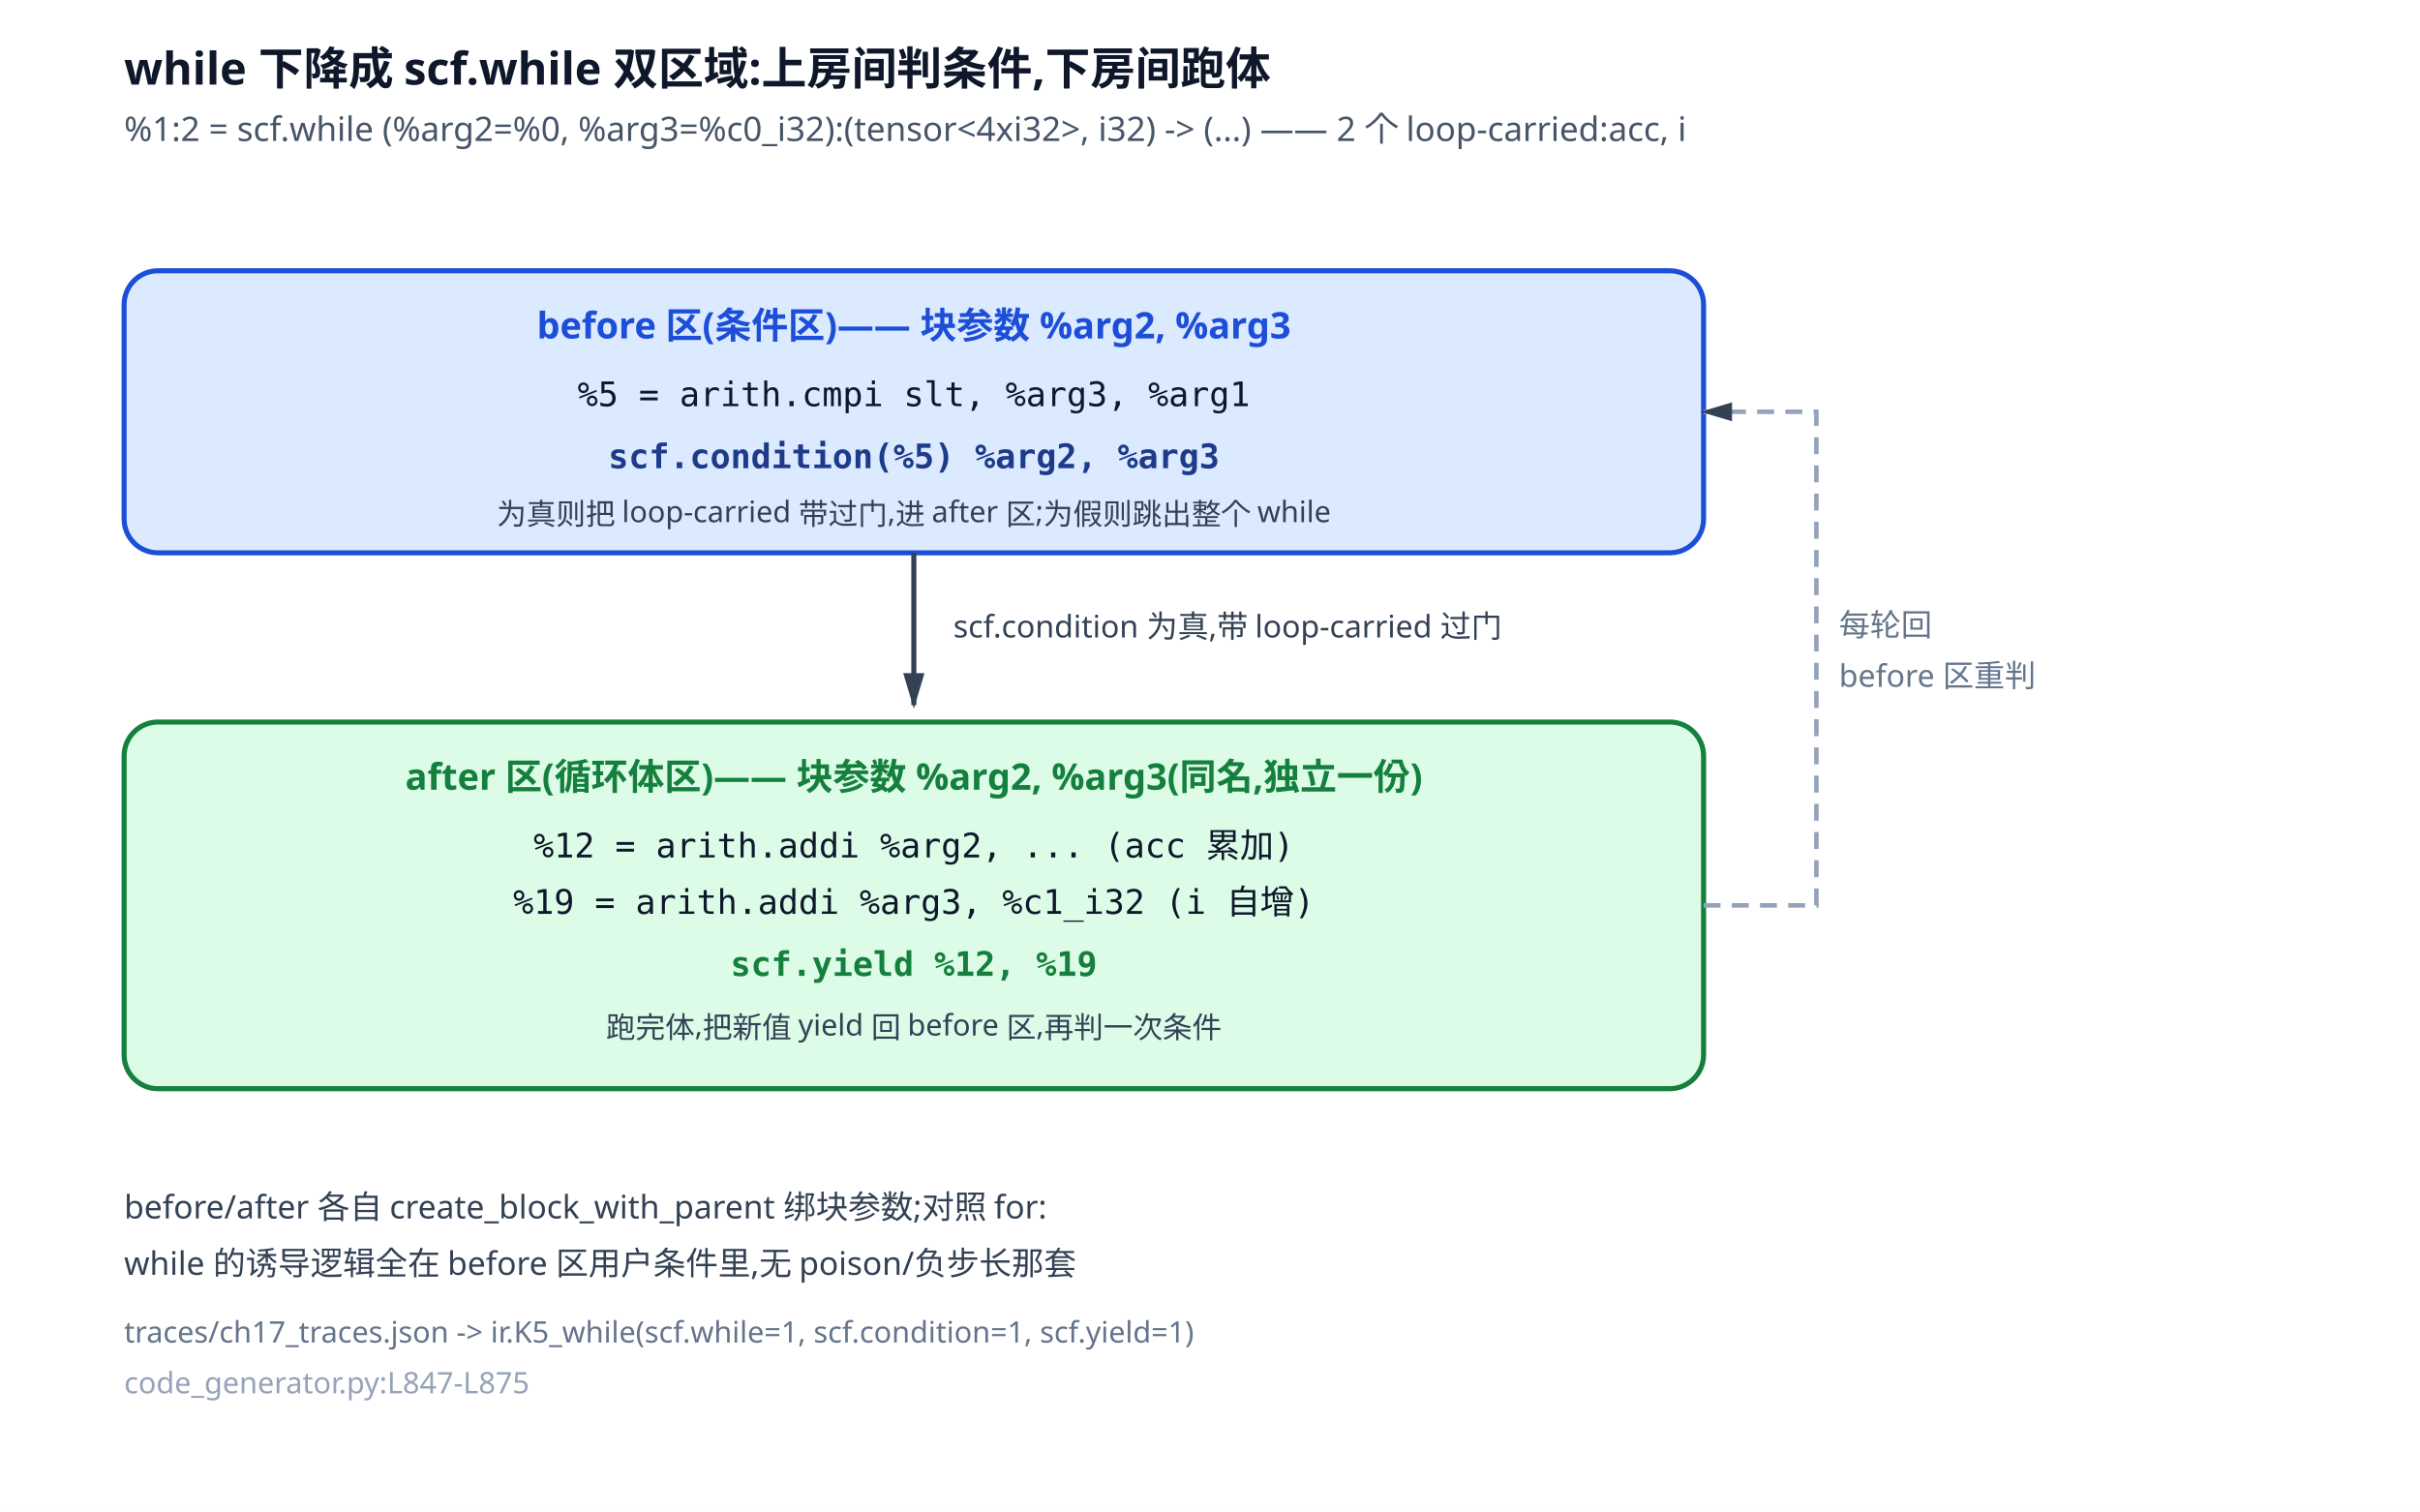
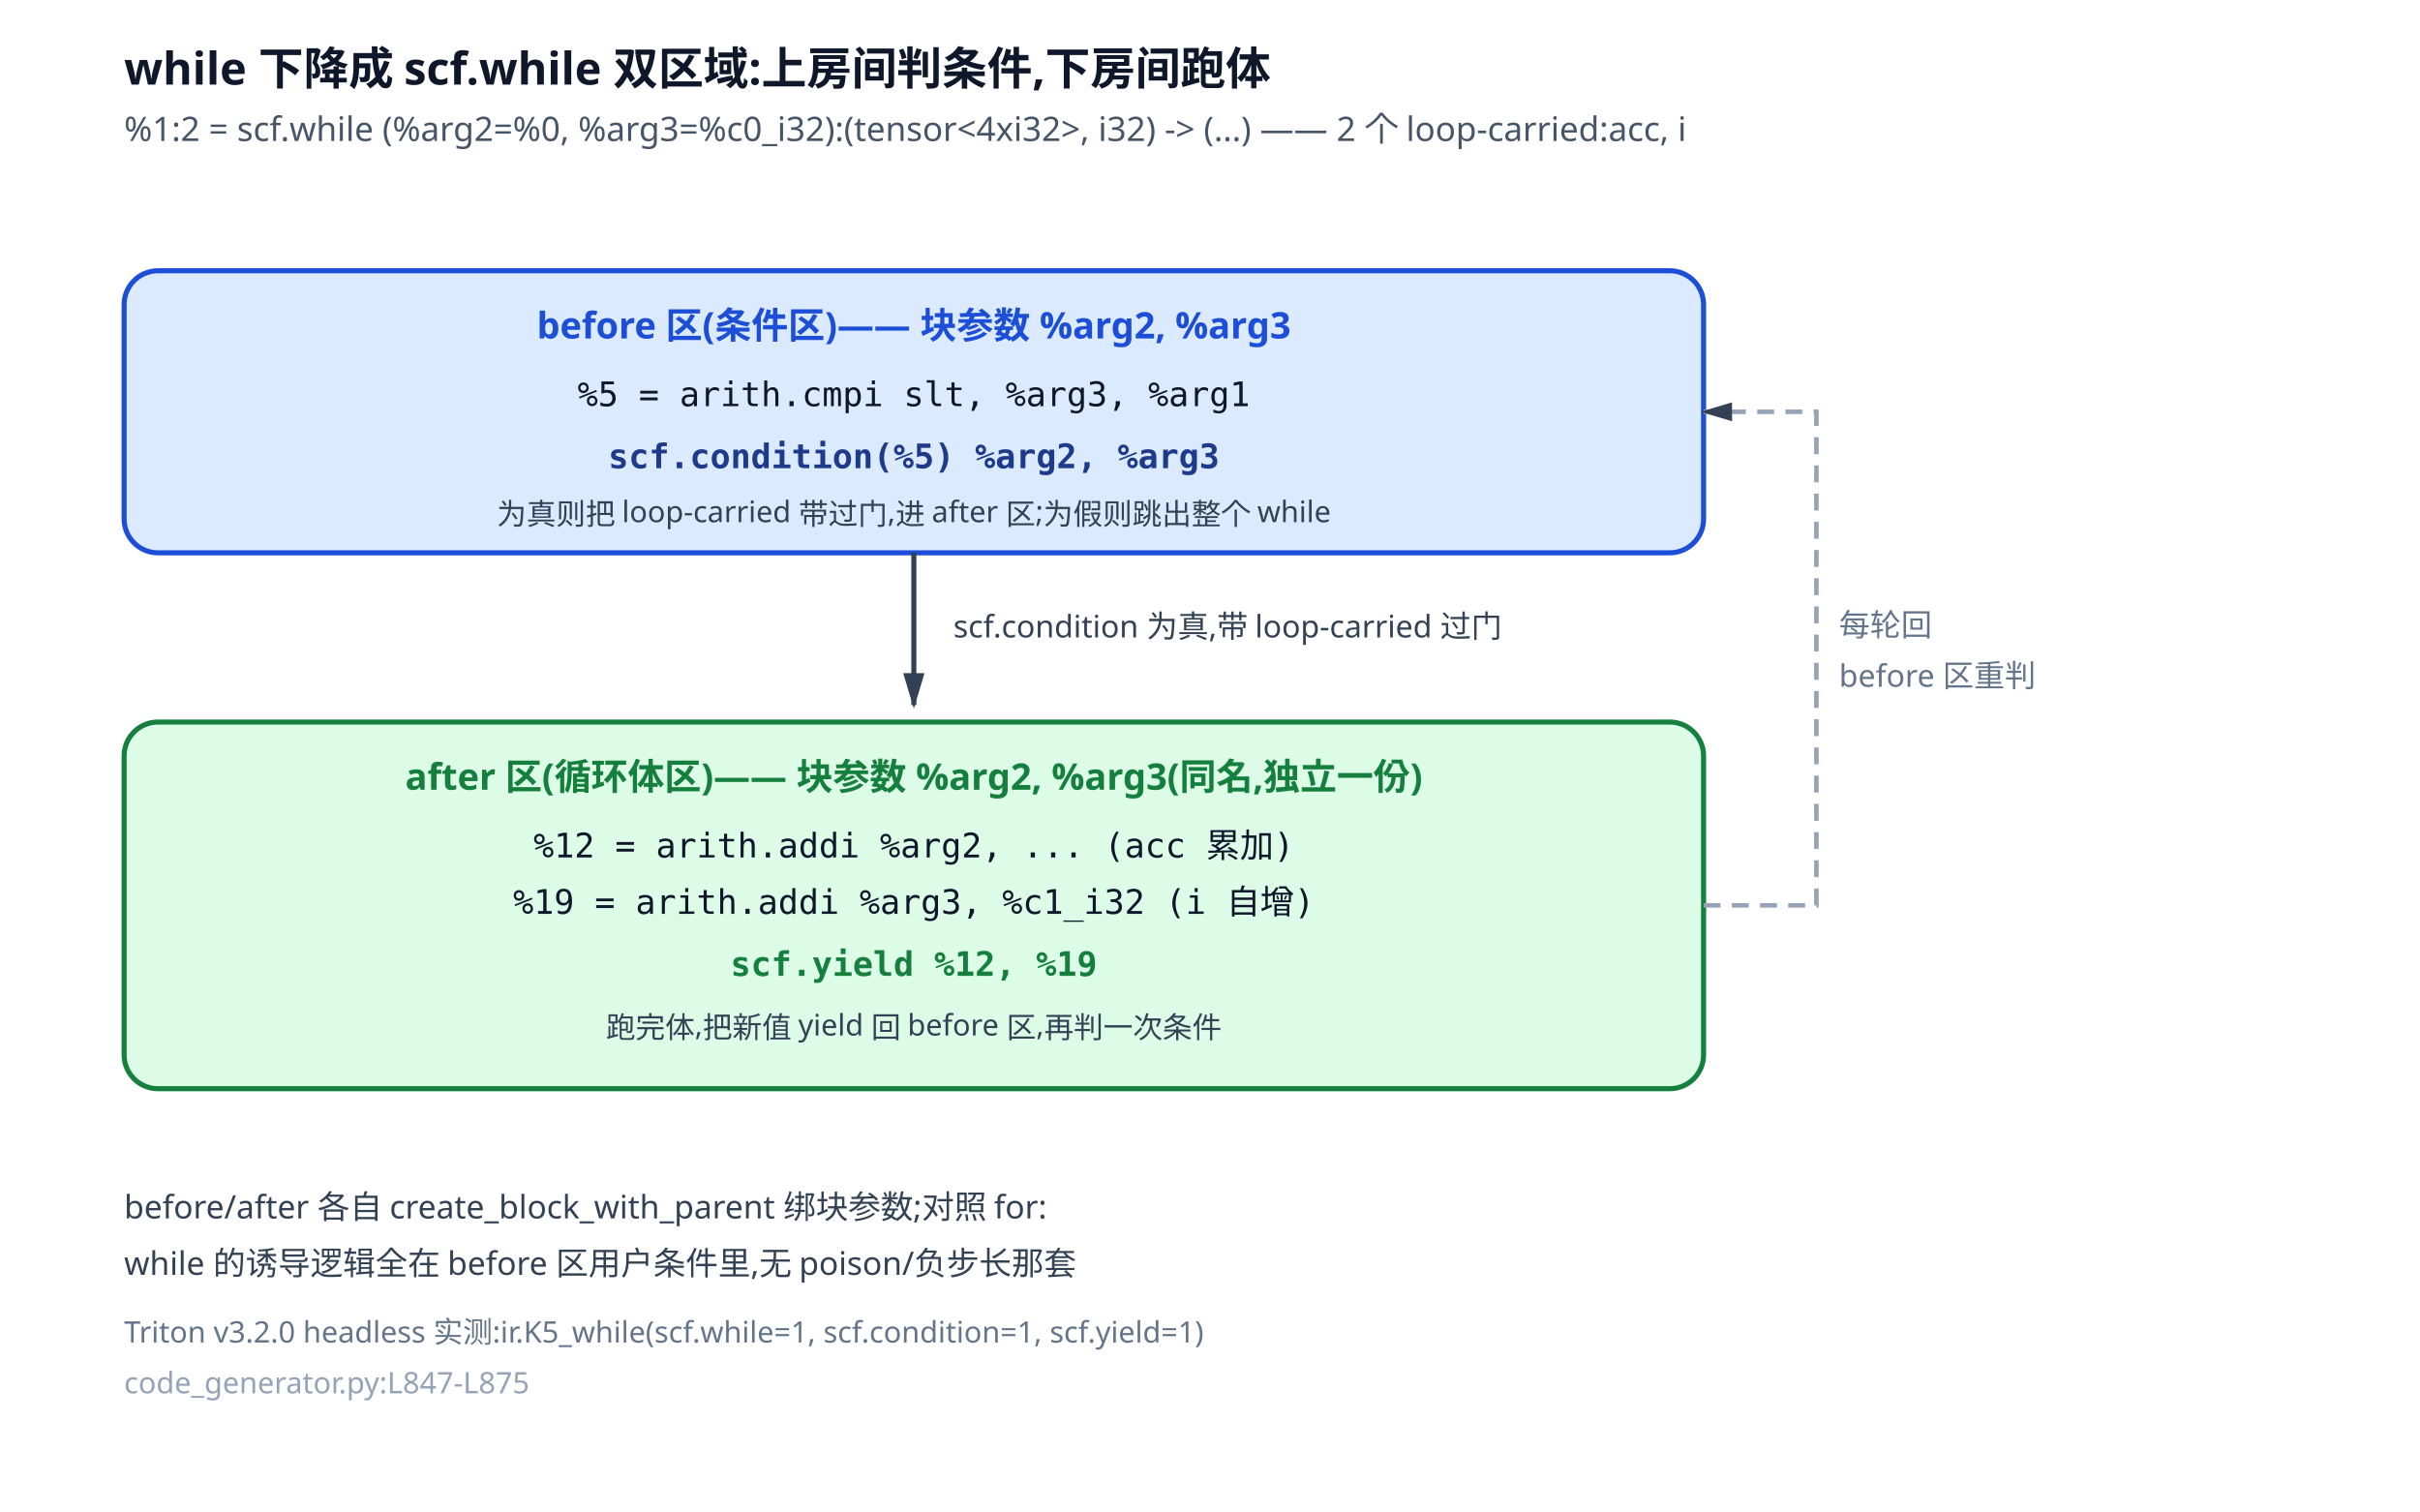
<svg xmlns="http://www.w3.org/2000/svg" viewBox="0 0 858 536">
  <defs>
    <marker id="a" viewBox="0 0 10 6" refX="9" refY="3" markerWidth="7" markerHeight="5" orient="auto">
      <path d="M0,0 L10,3 L0,6 Z" fill="#334155" />
    </marker>
  </defs>
  <rect width="858" height="536" fill="white" />
  <text x="44" y="30" font-family="sans-serif" font-size="16" font-weight="bold" fill="#0f172a">while 下降成 scf.while 双区域:上房间判条件,下房间跑体</text>
  <text x="44" y="50" font-family="sans-serif" font-size="12" fill="#475569">%1:2 = scf.while (%arg2=%0, %arg3=%c0_i32):(tensor&lt;4xi32&gt;, i32) -&gt; (...)  —— 2 个 loop-carried:acc, i</text>
  <rect x="44" y="96" width="560" height="100" rx="12" fill="#dbeafe" stroke="#1d4ed8" stroke-width="1.8" />
  <text x="324.0" y="120" text-anchor="middle" font-family="sans-serif" font-size="13" font-weight="bold" fill="#1d4ed8">before 区(条件区)—— 块参数 %arg2, %arg3</text>
  <text x="324.0" y="144" text-anchor="middle" font-family="monospace" font-size="12" fill="#0f172a">%5 = arith.cmpi slt, %arg3, %arg1</text>
  <text x="324.0" y="166" text-anchor="middle" font-family="monospace" font-size="12" font-weight="bold" fill="#1e3a8a">scf.condition(%5) %arg2, %arg3</text>
  <text x="324.0" y="186" text-anchor="middle" font-family="sans-serif" font-size="10.5" fill="#334155">为真则把 loop-carried 带过门,进 after 区;为假则跳出整个 while</text>
  <line x1="324.0" y1="196" x2="324.0" y2="250" stroke="#334155" stroke-width="1.8" marker-end="url(#a)" />
  <text x="338.0" y="226.0" font-family="sans-serif" font-size="11" fill="#334155">scf.condition 为真,带 loop-carried 过门</text>
  <rect x="44" y="256" width="560" height="130" rx="12" fill="#dcfce7" stroke="#15803d" stroke-width="1.8" />
  <text x="324.0" y="280" text-anchor="middle" font-family="sans-serif" font-size="13" font-weight="bold" fill="#15803d">after 区(循环体区)—— 块参数 %arg2, %arg3(同名,独立一份)</text>
  <text x="324.0" y="304" text-anchor="middle" font-family="monospace" font-size="12" fill="#0f172a">%12 = arith.addi %arg2, ...   (acc 累加)</text>
  <text x="324.0" y="324" text-anchor="middle" font-family="monospace" font-size="12" fill="#0f172a">%19 = arith.addi %arg3, %c1_i32   (i 自增)</text>
  <text x="324.0" y="346" text-anchor="middle" font-family="monospace" font-size="12" font-weight="bold" fill="#15803d">scf.yield %12, %19</text>
  <text x="324.0" y="368" text-anchor="middle" font-family="sans-serif" font-size="10.5" fill="#334155">跑完体,把新值 yield 回 before 区,再判一次条件</text>
  <path d="M 604,321.0 L 644,321.0 L 644,146.0 L 604,146.0" fill="none" stroke="#94a3b8" stroke-width="1.6" stroke-dasharray="6,4" marker-end="url(#a)" />
  <text x="652" y="225.5" font-family="sans-serif" font-size="11" fill="#64748b">每轮回</text>
  <text x="652" y="243.5" font-family="sans-serif" font-size="11" fill="#64748b">before 区重判</text>
  <text x="44" y="432" font-family="sans-serif" font-size="11.5" fill="#334155">before/after 各自 create_block_with_parent 绑块参数;对照 for:</text>
  <text x="44" y="452" font-family="sans-serif" font-size="11.5" fill="#334155">while 的诱导逻辑全在 before 区用户条件里,无 poison/负步长那套</text>
-   <text x="44" y="476" font-family="sans-serif" font-size="10.5" fill="#64748b">traces/ch17_traces.json -&gt; ir.K5_while(scf.while=1, scf.condition=1, scf.yield=1)</text>
+   <text x="44" y="476" font-family="sans-serif" font-size="10.5" fill="#64748b">Triton v3.2.0 headless 实测:ir.K5_while(scf.while=1, scf.condition=1, scf.yield=1)</text>
  <text x="44" y="494" font-family="sans-serif" font-size="10.5" fill="#94a3b8">code_generator.py:L847-L875</text>
</svg>
